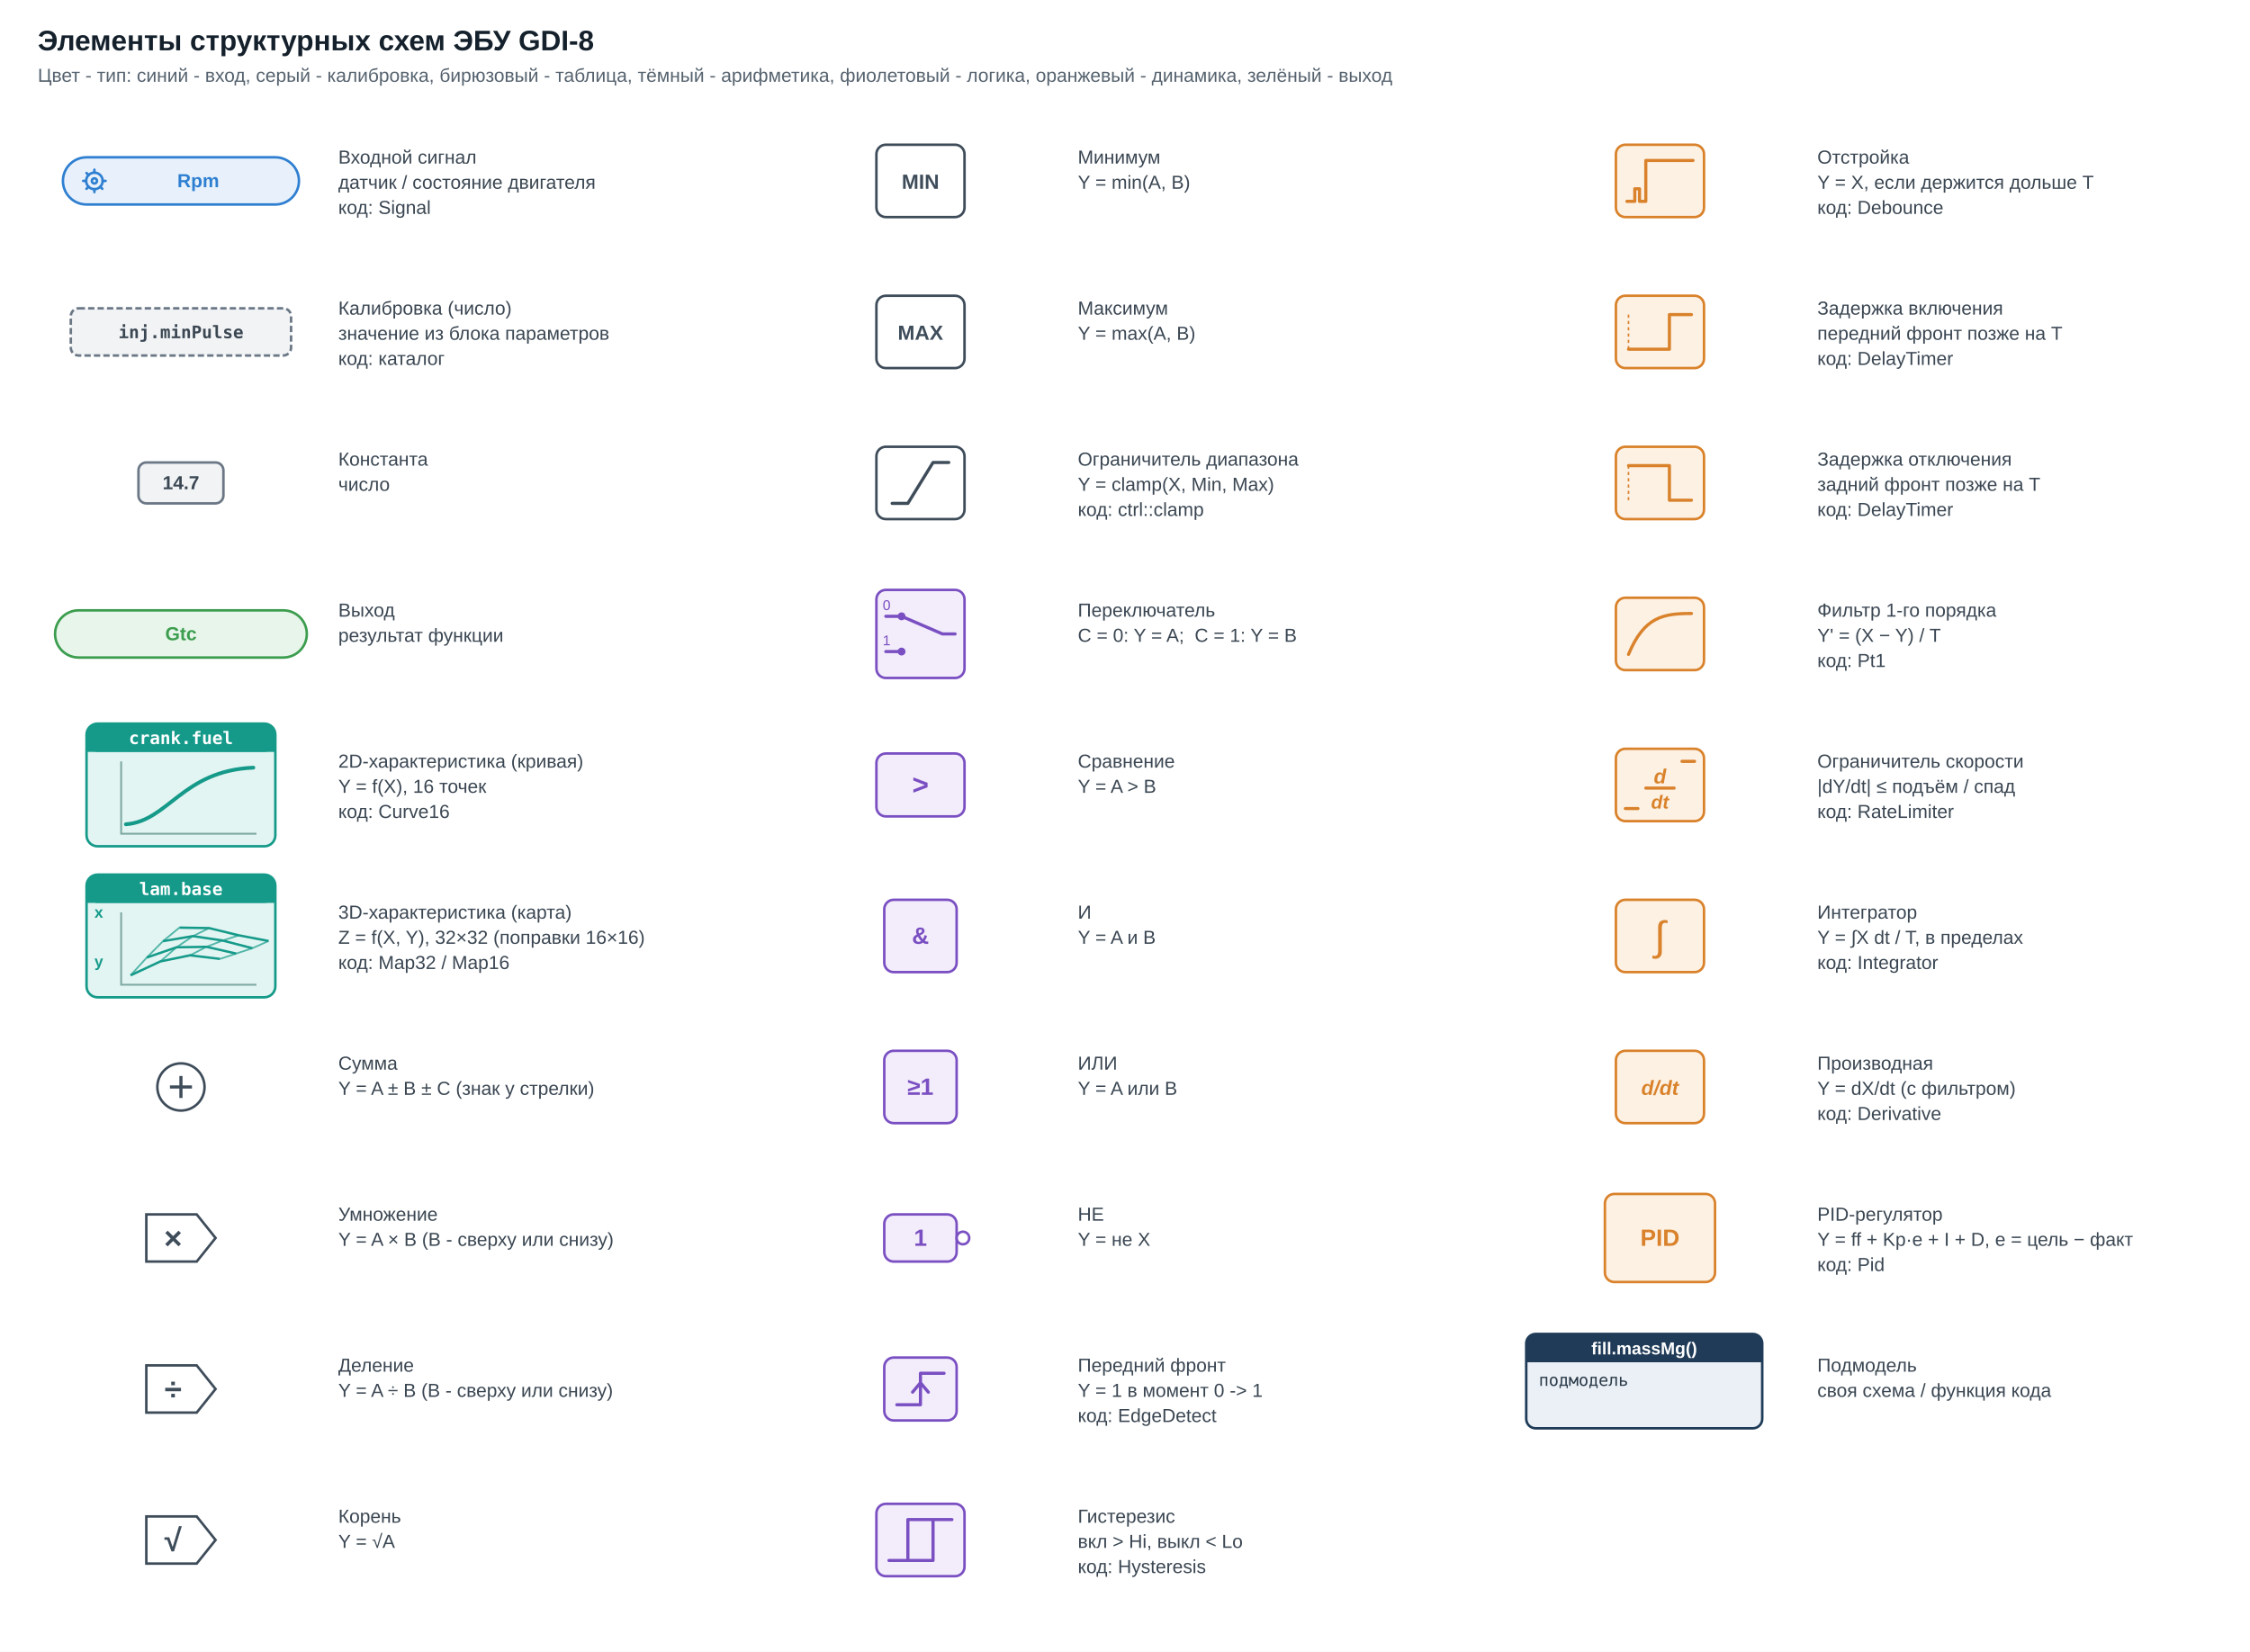
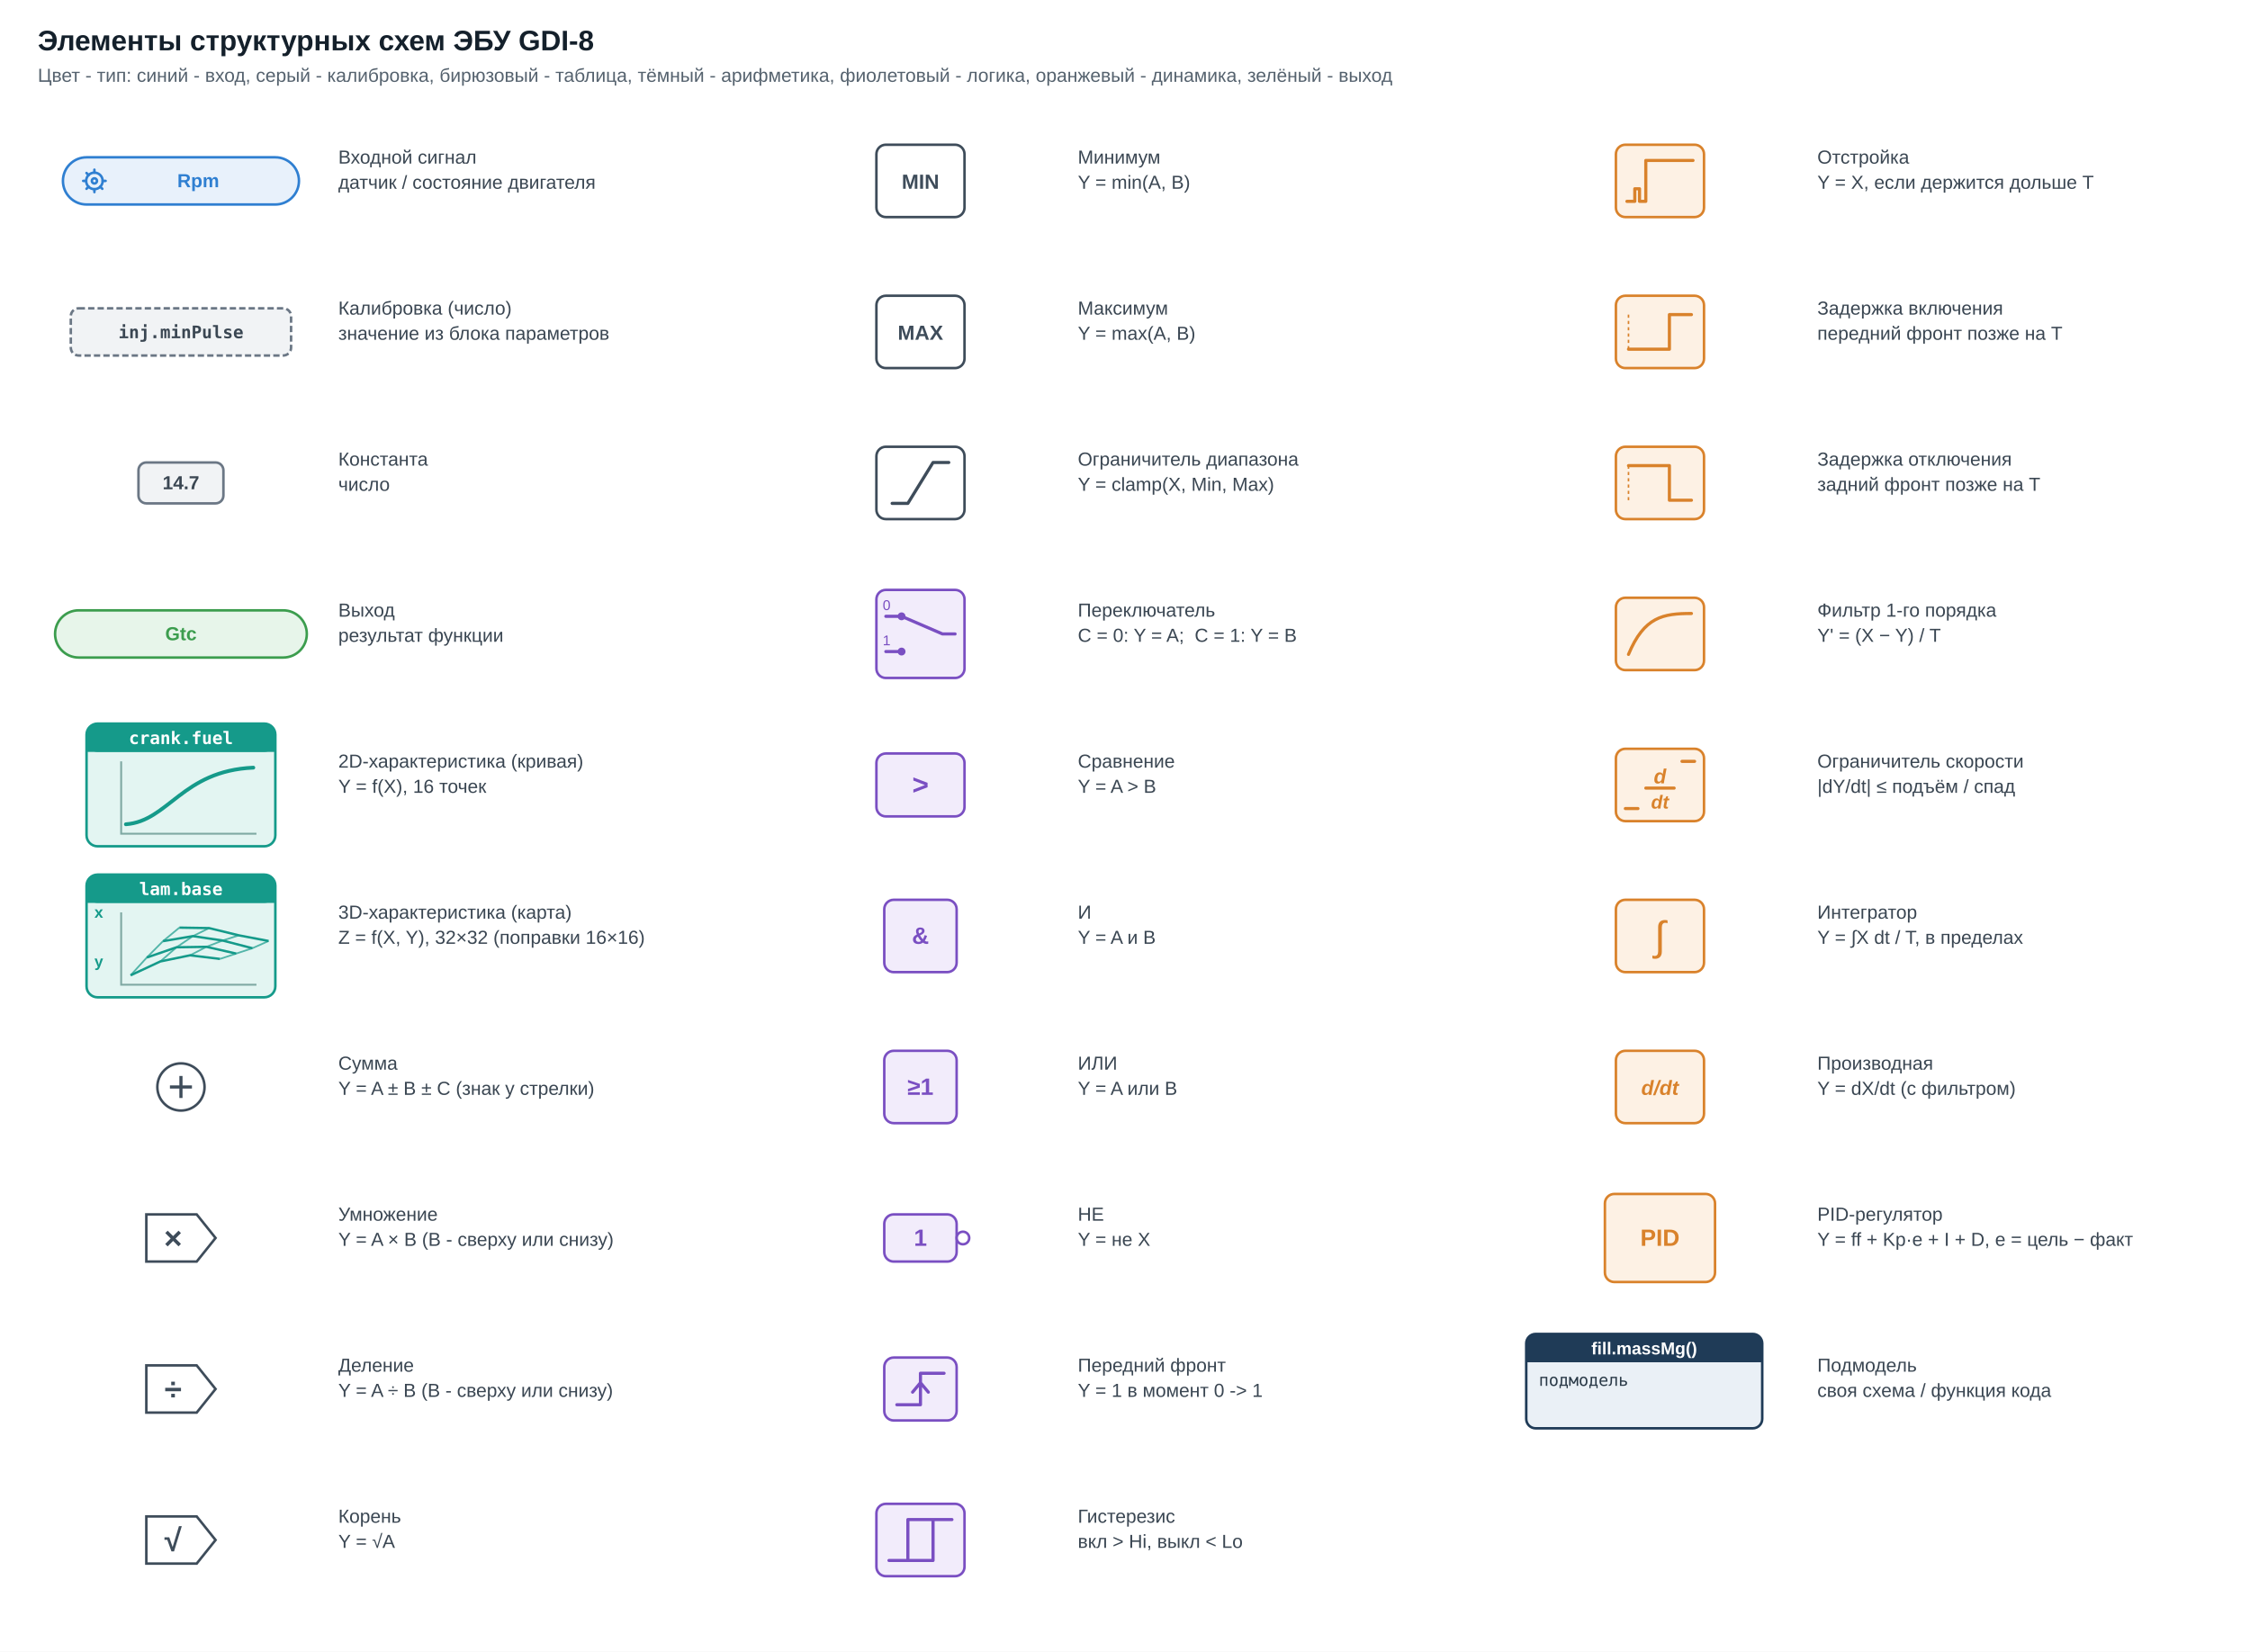
<svg xmlns="http://www.w3.org/2000/svg" viewBox="0 0 1430 1050" width="1430" height="1050">
  <rect width="1430" height="1050" fill="#FFFFFF" />
  <text x="24.0" y="32.0" font-family="Segoe UI, Arial, sans-serif" font-size="18" text-anchor="start" fill="#14202B" font-weight="700" xml:space="preserve">Элементы структурных схем ЭБУ GDI-8</text>
  <text x="24.0" y="52.0" font-family="Segoe UI, Arial, sans-serif" font-size="12" text-anchor="start" fill="#55626E" font-weight="normal" xml:space="preserve">Цвет - тип: синий - вход, серый - калибровка, бирюзовый - таблица, тёмный - арифметика, фиолетовый - логика, оранжевый - динамика, зелёный - выход</text>
  <rect x="40.0" y="100.0" width="150" height="30" rx="15.0" fill="#E8F1FB" stroke="#2F7FD1" stroke-width="1.6" />
  <g transform="translate(51.0,106.0) scale(0.75)" fill="none" stroke="#2F7FD1" stroke-width="2.13" stroke-linecap="round" stroke-linejoin="round">
    <circle cx="12" cy="12" r="7" />
    <circle cx="12" cy="12" r="2.2" />
    <path d="M12 2.5v2.5M12 19v2.5M2.5 12H5M19 12h2.5M5.3 5.3l1.8 1.8M16.9 16.9l1.8 1.8M5.3 18.7l1.8-1.8" />
  </g>
  <text x="126.0" y="119.0" font-family="Segoe UI, Arial, sans-serif" font-size="12" text-anchor="middle" fill="#2F7FD1" font-weight="600" xml:space="preserve">Rpm</text>
  <rect x="45.0" y="196.0" width="140" height="30" rx="5" fill="#F1F3F5" stroke="#6B7785" stroke-width="1.6" stroke-dasharray="4 2" />
  <text x="115.0" y="215.0" font-family="Consolas, monospace" font-size="11" text-anchor="middle" fill="#3A4652" font-weight="600" xml:space="preserve">inj.minPulse</text>
  <rect x="88.0" y="294.0" width="54" height="26" rx="5" fill="#F1F3F5" stroke="#6B7785" stroke-width="1.6" stroke-dasharray="" />
  <text x="115.0" y="311.0" font-family="Segoe UI, Arial, sans-serif" font-size="12" text-anchor="middle" fill="#3A4652" font-weight="600" xml:space="preserve">14.7</text>
  <rect x="35.0" y="388.0" width="160" height="30" rx="15.0" fill="#E7F5EA" stroke="#3C9D4E" stroke-width="1.6" />
  <text x="115.0" y="407.0" font-family="Segoe UI, Arial, sans-serif" font-size="12" text-anchor="middle" fill="#3C9D4E" font-weight="600" xml:space="preserve">Gtc</text>
  <rect x="55.0" y="460.0" width="120" height="78" rx="7" fill="#E3F5F2" stroke="#159A8A" stroke-width="1.6" />
  <rect x="55.0" y="460.0" width="120" height="18" rx="7" fill="#159A8A" />
  <rect x="55.0" y="471.0" width="120" height="7" fill="#159A8A" />
  <text x="115.0" y="473.0" font-family="Consolas, monospace" font-size="11" text-anchor="middle" fill="#FFFFFF" font-weight="600" xml:space="preserve">crank.fuel</text>
  <path d="M77.0 484.0 V530.0 H163.0" fill="none" stroke="#7FA9A3" stroke-width="1.2" />
  <path d="M80.0 524.0 C107.1 522.0 115.7 490.0 161.0 488.0" fill="none" stroke="#159A8A" stroke-width="2.4" stroke-linecap="round" />
  <rect x="55.0" y="556.0" width="120" height="78" rx="7" fill="#E3F5F2" stroke="#159A8A" stroke-width="1.6" />
  <rect x="55.0" y="556.0" width="120" height="18" rx="7" fill="#159A8A" />
  <rect x="55.0" y="567.0" width="120" height="7" fill="#159A8A" />
  <text x="115.0" y="569.0" font-family="Consolas, monospace" font-size="11" text-anchor="middle" fill="#FFFFFF" font-weight="600" xml:space="preserve">lam.base</text>
  <path d="M77.0 580.0 V626.0 H163.0" fill="none" stroke="#7FA9A3" stroke-width="1.2" />
  <path d="M83.0 620.0 L101.9 611.2 L120.8 607.3 L139.8 609.6" fill="none" stroke="#159A8A" stroke-width="1.5" />
  <path d="M93.3 608.7 L112.2 602.2 L131.2 601.9 L150.1 606.2" fill="none" stroke="#159A8A" stroke-width="1.5" />
  <path d="M103.6 598.3 L122.6 595.1 L141.5 597.9 L160.4 602.8" fill="none" stroke="#159A8A" stroke-width="1.5" />
  <path d="M114.0 589.7 L132.9 590.0 L151.8 594.6 L170.7 598.2" fill="none" stroke="#159A8A" stroke-width="1.5" />
  <path d="M83.0 620.0 L93.3 608.7 L103.6 598.3 L114.0 589.7" fill="none" stroke="#159A8A" stroke-width="1.1" opacity=".7" />
  <path d="M101.9 611.2 L112.2 602.2 L122.6 595.1 L132.9 590.0" fill="none" stroke="#159A8A" stroke-width="1.1" opacity=".7" />
  <path d="M120.8 607.3 L131.2 601.9 L141.5 597.9 L151.8 594.6" fill="none" stroke="#159A8A" stroke-width="1.1" opacity=".7" />
  <path d="M139.8 609.6 L150.1 606.2 L160.4 602.8 L170.7 598.2" fill="none" stroke="#159A8A" stroke-width="1.1" opacity=".7" />
  <text x="60.0" y="583.4" font-family="Segoe UI, Arial, sans-serif" font-size="10" text-anchor="start" fill="#159A8A" font-weight="600" xml:space="preserve">x</text>
  <text x="60.0" y="614.6" font-family="Segoe UI, Arial, sans-serif" font-size="10" text-anchor="start" fill="#159A8A" font-weight="600" xml:space="preserve">y</text>
  <circle cx="115.0" cy="691.0" r="15.0" fill="#FFFFFF" stroke="#3E4C5A" stroke-width="1.6" />
  <path d="M108.0 691.0 H122.0 M115.0 684.0 V698.0" stroke="#3E4C5A" stroke-width="2" />
  <path d="M93.0 772.0 H125.0 L137.0 787.0 L125.0 802.0 H93.0 Z" fill="#FFFFFF" stroke="#3E4C5A" stroke-width="1.6" />
  <text x="110.0" y="794.0" font-family="Segoe UI, Arial, sans-serif" font-size="20" text-anchor="middle" fill="#3E4C5A" font-weight="700" xml:space="preserve">×</text>
  <path d="M93.0 868.0 H125.0 L137.0 883.0 L125.0 898.0 H93.0 Z" fill="#FFFFFF" stroke="#3E4C5A" stroke-width="1.6" />
  <text x="110.0" y="890.0" font-family="Segoe UI, Arial, sans-serif" font-size="20" text-anchor="middle" fill="#3E4C5A" font-weight="700" xml:space="preserve">÷</text>
  <path d="M93.0 964.0 H125.0 L137.0 979.0 L125.0 994.0 H93.0 Z" fill="#FFFFFF" stroke="#3E4C5A" stroke-width="1.6" />
  <text x="110.0" y="986.0" font-family="Segoe UI, Arial, sans-serif" font-size="20" text-anchor="middle" fill="#3E4C5A" font-weight="700" xml:space="preserve">√</text>
  <rect x="557.0" y="92.0" width="56" height="46" rx="6" fill="#FFFFFF" stroke="#3E4C5A" stroke-width="1.6" />
  <text x="585.0" y="120.0" font-family="Segoe UI, Arial, sans-serif" font-size="13" text-anchor="middle" fill="#3E4C5A" font-weight="700" xml:space="preserve">MIN</text>
  <rect x="557.0" y="188.0" width="56" height="46" rx="6" fill="#FFFFFF" stroke="#3E4C5A" stroke-width="1.6" />
  <text x="585.0" y="216.0" font-family="Segoe UI, Arial, sans-serif" font-size="13" text-anchor="middle" fill="#3E4C5A" font-weight="700" xml:space="preserve">MAX</text>
  <rect x="557.0" y="284.0" width="56" height="46" rx="6" fill="#FFFFFF" stroke="#3E4C5A" stroke-width="1.6" />
  <path d="M567.0 320.0 H577.0 L593.0 294.0 H603.0" fill="none" stroke="#3E4C5A" stroke-width="2" stroke-linecap="round" stroke-linejoin="round" />
  <rect x="557.0" y="375.0" width="56" height="56" rx="6" fill="#F2ECFB" stroke="#7A4FC2" stroke-width="1.6" />
  <path d="M563.0 391.8 H573.0 M563.0 414.2 H573.0 M573.0 391.8 L599.0 403.0 H607.0" fill="none" stroke="#7A4FC2" stroke-width="2" stroke-linecap="round" stroke-linejoin="round" />
  <circle cx="573.0" cy="391.8" r="2.5" fill="#7A4FC2" />
  <circle cx="573.0" cy="414.2" r="2.5" fill="#7A4FC2" />
  <text x="561.0" y="387.8" font-family="Segoe UI, Arial, sans-serif" font-size="9" text-anchor="start" fill="#7A4FC2" font-weight="normal" xml:space="preserve">0</text>
  <text x="561.0" y="410.2" font-family="Segoe UI, Arial, sans-serif" font-size="9" text-anchor="start" fill="#7A4FC2" font-weight="normal" xml:space="preserve">1</text>
  <rect x="557.0" y="479.0" width="56" height="40" rx="6" fill="#F2ECFB" stroke="#7A4FC2" stroke-width="1.6" />
  <text x="585.0" y="505.0" font-family="Segoe UI, Arial, sans-serif" font-size="18" text-anchor="middle" fill="#7A4FC2" font-weight="700" xml:space="preserve">&gt;</text>
  <rect x="562.0" y="572.0" width="46" height="46" rx="6" fill="#F2ECFB" stroke="#7A4FC2" stroke-width="1.6" />
  <text x="585.0" y="600.0" font-family="Segoe UI, Arial, sans-serif" font-size="15" text-anchor="middle" fill="#7A4FC2" font-weight="700" xml:space="preserve">&amp;</text>
  <rect x="562.0" y="668.0" width="46" height="46" rx="6" fill="#F2ECFB" stroke="#7A4FC2" stroke-width="1.6" />
  <text x="585.0" y="696.0" font-family="Segoe UI, Arial, sans-serif" font-size="15" text-anchor="middle" fill="#7A4FC2" font-weight="700" xml:space="preserve">≥1</text>
  <rect x="562.0" y="772.0" width="46" height="30" rx="6" fill="#F2ECFB" stroke="#7A4FC2" stroke-width="1.6" />
  <text x="585.0" y="792.0" font-family="Segoe UI, Arial, sans-serif" font-size="15" text-anchor="middle" fill="#7A4FC2" font-weight="700" xml:space="preserve">1</text>
  <circle cx="612.0" cy="787.0" r="4" fill="#FFFFFF" stroke="#7A4FC2" stroke-width="1.6" />
  <rect x="562.0" y="863.0" width="46" height="40" rx="6" fill="#F2ECFB" stroke="#7A4FC2" stroke-width="1.6" />
  <path d="M570.0 893.0 H585.0 V873.0 H600.0 M580.0 885.0 L585.0 879.0 L590.0 885.0" fill="none" stroke="#7A4FC2" stroke-width="2" stroke-linecap="round" stroke-linejoin="round" />
  <rect x="557.0" y="956.0" width="56" height="46" rx="6" fill="#F2ECFB" stroke="#7A4FC2" stroke-width="1.6" />
  <path d="M565.0 992.0 H593.0 V966.0 H605.0 M605.0 966.0 H577.0 V992.0" fill="none" stroke="#7A4FC2" stroke-width="2" stroke-linecap="round" stroke-linejoin="round" />
  <rect x="1027.0" y="92.0" width="56" height="46" rx="6" fill="#FDF1E4" stroke="#D9822B" stroke-width="1.6" />
  <path d="M1034.0 128.0 h5 v-8 h3 v8 h4 V102.0 H1076.0" fill="none" stroke="#D9822B" stroke-width="2" stroke-linecap="round" stroke-linejoin="round" />
  <rect x="1027.0" y="188.0" width="56" height="46" rx="6" fill="#FDF1E4" stroke="#D9822B" stroke-width="1.6" />
  <path d="M1035.0 222.0 H1061.0 V200.0 H1075.0" fill="none" stroke="#D9822B" stroke-width="2" stroke-linecap="round" stroke-linejoin="round" />
  <path d="M1035.0 222.0 V200.0" fill="none" stroke="#D9822B" stroke-width="1" stroke-dasharray="2 2" />
  <rect x="1027.0" y="284.0" width="56" height="46" rx="6" fill="#FDF1E4" stroke="#D9822B" stroke-width="1.6" />
  <path d="M1035.0 296.0 H1061.0 V318.0 H1075.0" fill="none" stroke="#D9822B" stroke-width="2" stroke-linecap="round" stroke-linejoin="round" />
  <path d="M1035.0 318.0 V296.0" fill="none" stroke="#D9822B" stroke-width="1" stroke-dasharray="2 2" />
  <rect x="1027.0" y="380.0" width="56" height="46" rx="6" fill="#FDF1E4" stroke="#D9822B" stroke-width="1.6" />
  <path d="M1035.0 416.0 C1045.0 392.0 1057.0 390.0 1075.0 390.0" fill="none" stroke="#D9822B" stroke-width="2" stroke-linecap="round" stroke-linejoin="round" />
  <rect x="1027.0" y="476.0" width="56" height="46" rx="6" fill="#FDF1E4" stroke="#D9822B" stroke-width="1.6" />
  <text x="1055.0" y="498.0" font-family="Segoe UI, Arial, sans-serif" font-size="13" text-anchor="middle" fill="#D9822B" font-weight="700" font-style="italic" xml:space="preserve">d</text>
  <path d="M1046.0 501.0 H1064.0" fill="none" stroke="#D9822B" stroke-width="2" stroke-linecap="round" stroke-linejoin="round" />
  <text x="1055.0" y="514.0" font-family="Segoe UI, Arial, sans-serif" font-size="12" text-anchor="middle" fill="#D9822B" font-weight="700" font-style="italic" xml:space="preserve">dt</text>
  <path d="M1069.0 484.0 H1077.0 M1033.0 514.0 H1041.0" fill="none" stroke="#D9822B" stroke-width="2" stroke-linecap="round" stroke-linejoin="round" />
  <rect x="1027.0" y="572.0" width="56" height="46" rx="6" fill="#FDF1E4" stroke="#D9822B" stroke-width="1.6" />
  <text x="1055.0" y="604.0" font-family="Segoe UI, Arial, sans-serif" font-size="26" text-anchor="middle" fill="#D9822B" font-weight="400" xml:space="preserve">∫</text>
  <rect x="1027.0" y="668.0" width="56" height="46" rx="6" fill="#FDF1E4" stroke="#D9822B" stroke-width="1.6" />
  <text x="1055.0" y="696.0" font-family="Segoe UI, Arial, sans-serif" font-size="13" text-anchor="middle" fill="#D9822B" font-weight="700" font-style="italic" xml:space="preserve">d/dt</text>
  <rect x="1020.0" y="759.0" width="70" height="56" rx="6" fill="#FDF1E4" stroke="#D9822B" stroke-width="1.6" />
  <text x="1055.0" y="792.0" font-family="Segoe UI, Arial, sans-serif" font-size="15" text-anchor="middle" fill="#D9822B" font-weight="700" xml:space="preserve">PID</text>
  <rect x="970.0" y="848.0" width="150" height="60" rx="6" fill="#EAF0F6" stroke="#1F3B57" stroke-width="1.6" />
  <rect x="970.0" y="848.0" width="150" height="18" rx="6" fill="#1F3B57" />
  <rect x="970.0" y="859.0" width="150" height="7" fill="#1F3B57" />
  <text x="1045.0" y="861.0" font-family="Segoe UI, Arial, sans-serif" font-size="11" text-anchor="middle" fill="#FFFFFF" font-weight="600" xml:space="preserve">fill.massMg()</text>
  <text x="978.0" y="881.0" font-family="Consolas, monospace" font-size="10.5" text-anchor="start" fill="#2B3A48" font-weight="normal" xml:space="preserve">подмодель</text>
  <text x="215.0" y="104.0" font-family="Segoe UI, Arial, sans-serif" font-size="12" text-anchor="start" fill="#3A4652" font-weight="normal" xml:space="preserve">Входной сигнал</text>
  <text x="215.0" y="120.0" font-family="Segoe UI, Arial, sans-serif" font-size="12" text-anchor="start" fill="#3A4652" font-weight="normal" xml:space="preserve">датчик / состояние двигателя</text>
-   <text x="215.0" y="136.0" font-family="Segoe UI, Arial, sans-serif" font-size="12" text-anchor="start" fill="#3A4652" font-weight="normal" xml:space="preserve">код: Signal</text>
  <text x="215.0" y="200.0" font-family="Segoe UI, Arial, sans-serif" font-size="12" text-anchor="start" fill="#3A4652" font-weight="normal" xml:space="preserve">Калибровка (число)</text>
  <text x="215.0" y="216.0" font-family="Segoe UI, Arial, sans-serif" font-size="12" text-anchor="start" fill="#3A4652" font-weight="normal" xml:space="preserve">значение из блока параметров</text>
-   <text x="215.0" y="232.0" font-family="Segoe UI, Arial, sans-serif" font-size="12" text-anchor="start" fill="#3A4652" font-weight="normal" xml:space="preserve">код: каталог</text>
  <text x="215.0" y="296.0" font-family="Segoe UI, Arial, sans-serif" font-size="12" text-anchor="start" fill="#3A4652" font-weight="normal" xml:space="preserve">Константа</text>
  <text x="215.0" y="312.0" font-family="Segoe UI, Arial, sans-serif" font-size="12" text-anchor="start" fill="#3A4652" font-weight="normal" xml:space="preserve">число</text>
  <text x="215.0" y="392.0" font-family="Segoe UI, Arial, sans-serif" font-size="12" text-anchor="start" fill="#3A4652" font-weight="normal" xml:space="preserve">Выход</text>
  <text x="215.0" y="408.0" font-family="Segoe UI, Arial, sans-serif" font-size="12" text-anchor="start" fill="#3A4652" font-weight="normal" xml:space="preserve">результат функции</text>
  <text x="215.0" y="488.0" font-family="Segoe UI, Arial, sans-serif" font-size="12" text-anchor="start" fill="#3A4652" font-weight="normal" xml:space="preserve">2D-характеристика (кривая)</text>
  <text x="215.0" y="504.0" font-family="Segoe UI, Arial, sans-serif" font-size="12" text-anchor="start" fill="#3A4652" font-weight="normal" xml:space="preserve">Y = f(X), 16 точек</text>
-   <text x="215.0" y="520.0" font-family="Segoe UI, Arial, sans-serif" font-size="12" text-anchor="start" fill="#3A4652" font-weight="normal" xml:space="preserve">код: Curve16</text>
  <text x="215.0" y="584.0" font-family="Segoe UI, Arial, sans-serif" font-size="12" text-anchor="start" fill="#3A4652" font-weight="normal" xml:space="preserve">3D-характеристика (карта)</text>
  <text x="215.0" y="600.0" font-family="Segoe UI, Arial, sans-serif" font-size="12" text-anchor="start" fill="#3A4652" font-weight="normal" xml:space="preserve">Z = f(X, Y), 32×32 (поправки 16×16)</text>
-   <text x="215.0" y="616.0" font-family="Segoe UI, Arial, sans-serif" font-size="12" text-anchor="start" fill="#3A4652" font-weight="normal" xml:space="preserve">код: Map32 / Map16</text>
  <text x="215.0" y="680.0" font-family="Segoe UI, Arial, sans-serif" font-size="12" text-anchor="start" fill="#3A4652" font-weight="normal" xml:space="preserve">Сумма</text>
  <text x="215.0" y="696.0" font-family="Segoe UI, Arial, sans-serif" font-size="12" text-anchor="start" fill="#3A4652" font-weight="normal" xml:space="preserve">Y = A ± B ± C (знак у стрелки)</text>
  <text x="215.0" y="776.0" font-family="Segoe UI, Arial, sans-serif" font-size="12" text-anchor="start" fill="#3A4652" font-weight="normal" xml:space="preserve">Умножение</text>
  <text x="215.0" y="792.0" font-family="Segoe UI, Arial, sans-serif" font-size="12" text-anchor="start" fill="#3A4652" font-weight="normal" xml:space="preserve">Y = A × B (B - сверху или снизу)</text>
  <text x="215.0" y="872.0" font-family="Segoe UI, Arial, sans-serif" font-size="12" text-anchor="start" fill="#3A4652" font-weight="normal" xml:space="preserve">Деление</text>
  <text x="215.0" y="888.0" font-family="Segoe UI, Arial, sans-serif" font-size="12" text-anchor="start" fill="#3A4652" font-weight="normal" xml:space="preserve">Y = A ÷ B (B - сверху или снизу)</text>
  <text x="215.0" y="968.0" font-family="Segoe UI, Arial, sans-serif" font-size="12" text-anchor="start" fill="#3A4652" font-weight="normal" xml:space="preserve">Корень</text>
  <text x="215.0" y="984.0" font-family="Segoe UI, Arial, sans-serif" font-size="12" text-anchor="start" fill="#3A4652" font-weight="normal" xml:space="preserve">Y = √A</text>
  <text x="685.0" y="104.0" font-family="Segoe UI, Arial, sans-serif" font-size="12" text-anchor="start" fill="#3A4652" font-weight="normal" xml:space="preserve">Минимум</text>
  <text x="685.0" y="120.0" font-family="Segoe UI, Arial, sans-serif" font-size="12" text-anchor="start" fill="#3A4652" font-weight="normal" xml:space="preserve">Y = min(A, B)</text>
  <text x="685.0" y="200.0" font-family="Segoe UI, Arial, sans-serif" font-size="12" text-anchor="start" fill="#3A4652" font-weight="normal" xml:space="preserve">Максимум</text>
  <text x="685.0" y="216.0" font-family="Segoe UI, Arial, sans-serif" font-size="12" text-anchor="start" fill="#3A4652" font-weight="normal" xml:space="preserve">Y = max(A, B)</text>
  <text x="685.0" y="296.0" font-family="Segoe UI, Arial, sans-serif" font-size="12" text-anchor="start" fill="#3A4652" font-weight="normal" xml:space="preserve">Ограничитель диапазона</text>
  <text x="685.0" y="312.0" font-family="Segoe UI, Arial, sans-serif" font-size="12" text-anchor="start" fill="#3A4652" font-weight="normal" xml:space="preserve">Y = clamp(X, Min, Max)</text>
-   <text x="685.0" y="328.0" font-family="Segoe UI, Arial, sans-serif" font-size="12" text-anchor="start" fill="#3A4652" font-weight="normal" xml:space="preserve">код: ctrl::clamp</text>
  <text x="685.0" y="392.0" font-family="Segoe UI, Arial, sans-serif" font-size="12" text-anchor="start" fill="#3A4652" font-weight="normal" xml:space="preserve">Переключатель</text>
  <text x="685.0" y="408.0" font-family="Segoe UI, Arial, sans-serif" font-size="12" text-anchor="start" fill="#3A4652" font-weight="normal" xml:space="preserve">C = 0: Y = A;  C = 1: Y = B</text>
  <text x="685.0" y="488.0" font-family="Segoe UI, Arial, sans-serif" font-size="12" text-anchor="start" fill="#3A4652" font-weight="normal" xml:space="preserve">Сравнение</text>
  <text x="685.0" y="504.0" font-family="Segoe UI, Arial, sans-serif" font-size="12" text-anchor="start" fill="#3A4652" font-weight="normal" xml:space="preserve">Y = A &gt; B</text>
  <text x="685.0" y="584.0" font-family="Segoe UI, Arial, sans-serif" font-size="12" text-anchor="start" fill="#3A4652" font-weight="normal" xml:space="preserve">И</text>
  <text x="685.0" y="600.0" font-family="Segoe UI, Arial, sans-serif" font-size="12" text-anchor="start" fill="#3A4652" font-weight="normal" xml:space="preserve">Y = A и B</text>
  <text x="685.0" y="680.0" font-family="Segoe UI, Arial, sans-serif" font-size="12" text-anchor="start" fill="#3A4652" font-weight="normal" xml:space="preserve">ИЛИ</text>
  <text x="685.0" y="696.0" font-family="Segoe UI, Arial, sans-serif" font-size="12" text-anchor="start" fill="#3A4652" font-weight="normal" xml:space="preserve">Y = A или B</text>
  <text x="685.0" y="776.0" font-family="Segoe UI, Arial, sans-serif" font-size="12" text-anchor="start" fill="#3A4652" font-weight="normal" xml:space="preserve">НЕ</text>
  <text x="685.0" y="792.0" font-family="Segoe UI, Arial, sans-serif" font-size="12" text-anchor="start" fill="#3A4652" font-weight="normal" xml:space="preserve">Y = не X</text>
  <text x="685.0" y="872.0" font-family="Segoe UI, Arial, sans-serif" font-size="12" text-anchor="start" fill="#3A4652" font-weight="normal" xml:space="preserve">Передний фронт</text>
  <text x="685.0" y="888.0" font-family="Segoe UI, Arial, sans-serif" font-size="12" text-anchor="start" fill="#3A4652" font-weight="normal" xml:space="preserve">Y = 1 в момент 0 -&gt; 1</text>
-   <text x="685.0" y="904.0" font-family="Segoe UI, Arial, sans-serif" font-size="12" text-anchor="start" fill="#3A4652" font-weight="normal" xml:space="preserve">код: EdgeDetect</text>
  <text x="685.0" y="968.0" font-family="Segoe UI, Arial, sans-serif" font-size="12" text-anchor="start" fill="#3A4652" font-weight="normal" xml:space="preserve">Гистерезис</text>
  <text x="685.0" y="984.0" font-family="Segoe UI, Arial, sans-serif" font-size="12" text-anchor="start" fill="#3A4652" font-weight="normal" xml:space="preserve">вкл &gt; Hi, выкл &lt; Lo</text>
-   <text x="685.0" y="1000.0" font-family="Segoe UI, Arial, sans-serif" font-size="12" text-anchor="start" fill="#3A4652" font-weight="normal" xml:space="preserve">код: Hysteresis</text>
  <text x="1155.0" y="104.0" font-family="Segoe UI, Arial, sans-serif" font-size="12" text-anchor="start" fill="#3A4652" font-weight="normal" xml:space="preserve">Отстройка</text>
  <text x="1155.0" y="120.0" font-family="Segoe UI, Arial, sans-serif" font-size="12" text-anchor="start" fill="#3A4652" font-weight="normal" xml:space="preserve">Y = X, если держится дольше T</text>
-   <text x="1155.0" y="136.0" font-family="Segoe UI, Arial, sans-serif" font-size="12" text-anchor="start" fill="#3A4652" font-weight="normal" xml:space="preserve">код: Debounce</text>
  <text x="1155.0" y="200.0" font-family="Segoe UI, Arial, sans-serif" font-size="12" text-anchor="start" fill="#3A4652" font-weight="normal" xml:space="preserve">Задержка включения</text>
  <text x="1155.0" y="216.0" font-family="Segoe UI, Arial, sans-serif" font-size="12" text-anchor="start" fill="#3A4652" font-weight="normal" xml:space="preserve">передний фронт позже на T</text>
-   <text x="1155.0" y="232.0" font-family="Segoe UI, Arial, sans-serif" font-size="12" text-anchor="start" fill="#3A4652" font-weight="normal" xml:space="preserve">код: DelayTimer</text>
  <text x="1155.0" y="296.0" font-family="Segoe UI, Arial, sans-serif" font-size="12" text-anchor="start" fill="#3A4652" font-weight="normal" xml:space="preserve">Задержка отключения</text>
  <text x="1155.0" y="312.0" font-family="Segoe UI, Arial, sans-serif" font-size="12" text-anchor="start" fill="#3A4652" font-weight="normal" xml:space="preserve">задний фронт позже на T</text>
-   <text x="1155.0" y="328.0" font-family="Segoe UI, Arial, sans-serif" font-size="12" text-anchor="start" fill="#3A4652" font-weight="normal" xml:space="preserve">код: DelayTimer</text>
  <text x="1155.0" y="392.0" font-family="Segoe UI, Arial, sans-serif" font-size="12" text-anchor="start" fill="#3A4652" font-weight="normal" xml:space="preserve">Фильтр 1-го порядка</text>
  <text x="1155.0" y="408.0" font-family="Segoe UI, Arial, sans-serif" font-size="12" text-anchor="start" fill="#3A4652" font-weight="normal" xml:space="preserve">Y' = (X − Y) / T</text>
-   <text x="1155.0" y="424.0" font-family="Segoe UI, Arial, sans-serif" font-size="12" text-anchor="start" fill="#3A4652" font-weight="normal" xml:space="preserve">код: Pt1</text>
  <text x="1155.0" y="488.0" font-family="Segoe UI, Arial, sans-serif" font-size="12" text-anchor="start" fill="#3A4652" font-weight="normal" xml:space="preserve">Ограничитель скорости</text>
  <text x="1155.0" y="504.0" font-family="Segoe UI, Arial, sans-serif" font-size="12" text-anchor="start" fill="#3A4652" font-weight="normal" xml:space="preserve">|dY/dt| ≤ подъём / спад</text>
-   <text x="1155.0" y="520.0" font-family="Segoe UI, Arial, sans-serif" font-size="12" text-anchor="start" fill="#3A4652" font-weight="normal" xml:space="preserve">код: RateLimiter</text>
  <text x="1155.0" y="584.0" font-family="Segoe UI, Arial, sans-serif" font-size="12" text-anchor="start" fill="#3A4652" font-weight="normal" xml:space="preserve">Интегратор</text>
  <text x="1155.0" y="600.0" font-family="Segoe UI, Arial, sans-serif" font-size="12" text-anchor="start" fill="#3A4652" font-weight="normal" xml:space="preserve">Y = ∫X dt / T, в пределах</text>
-   <text x="1155.0" y="616.0" font-family="Segoe UI, Arial, sans-serif" font-size="12" text-anchor="start" fill="#3A4652" font-weight="normal" xml:space="preserve">код: Integrator</text>
  <text x="1155.0" y="680.0" font-family="Segoe UI, Arial, sans-serif" font-size="12" text-anchor="start" fill="#3A4652" font-weight="normal" xml:space="preserve">Производная</text>
  <text x="1155.0" y="696.0" font-family="Segoe UI, Arial, sans-serif" font-size="12" text-anchor="start" fill="#3A4652" font-weight="normal" xml:space="preserve">Y = dX/dt (с фильтром)</text>
-   <text x="1155.0" y="712.0" font-family="Segoe UI, Arial, sans-serif" font-size="12" text-anchor="start" fill="#3A4652" font-weight="normal" xml:space="preserve">код: Derivative</text>
  <text x="1155.0" y="776.0" font-family="Segoe UI, Arial, sans-serif" font-size="12" text-anchor="start" fill="#3A4652" font-weight="normal" xml:space="preserve">PID-регулятор</text>
  <text x="1155.0" y="792.0" font-family="Segoe UI, Arial, sans-serif" font-size="12" text-anchor="start" fill="#3A4652" font-weight="normal" xml:space="preserve">Y = ff + Kp·e + I + D, e = цель − факт</text>
-   <text x="1155.0" y="808.0" font-family="Segoe UI, Arial, sans-serif" font-size="12" text-anchor="start" fill="#3A4652" font-weight="normal" xml:space="preserve">код: Pid</text>
  <text x="1155.0" y="872.0" font-family="Segoe UI, Arial, sans-serif" font-size="12" text-anchor="start" fill="#3A4652" font-weight="normal" xml:space="preserve">Подмодель</text>
  <text x="1155.0" y="888.0" font-family="Segoe UI, Arial, sans-serif" font-size="12" text-anchor="start" fill="#3A4652" font-weight="normal" xml:space="preserve">своя схема / функция кода</text>
</svg>
